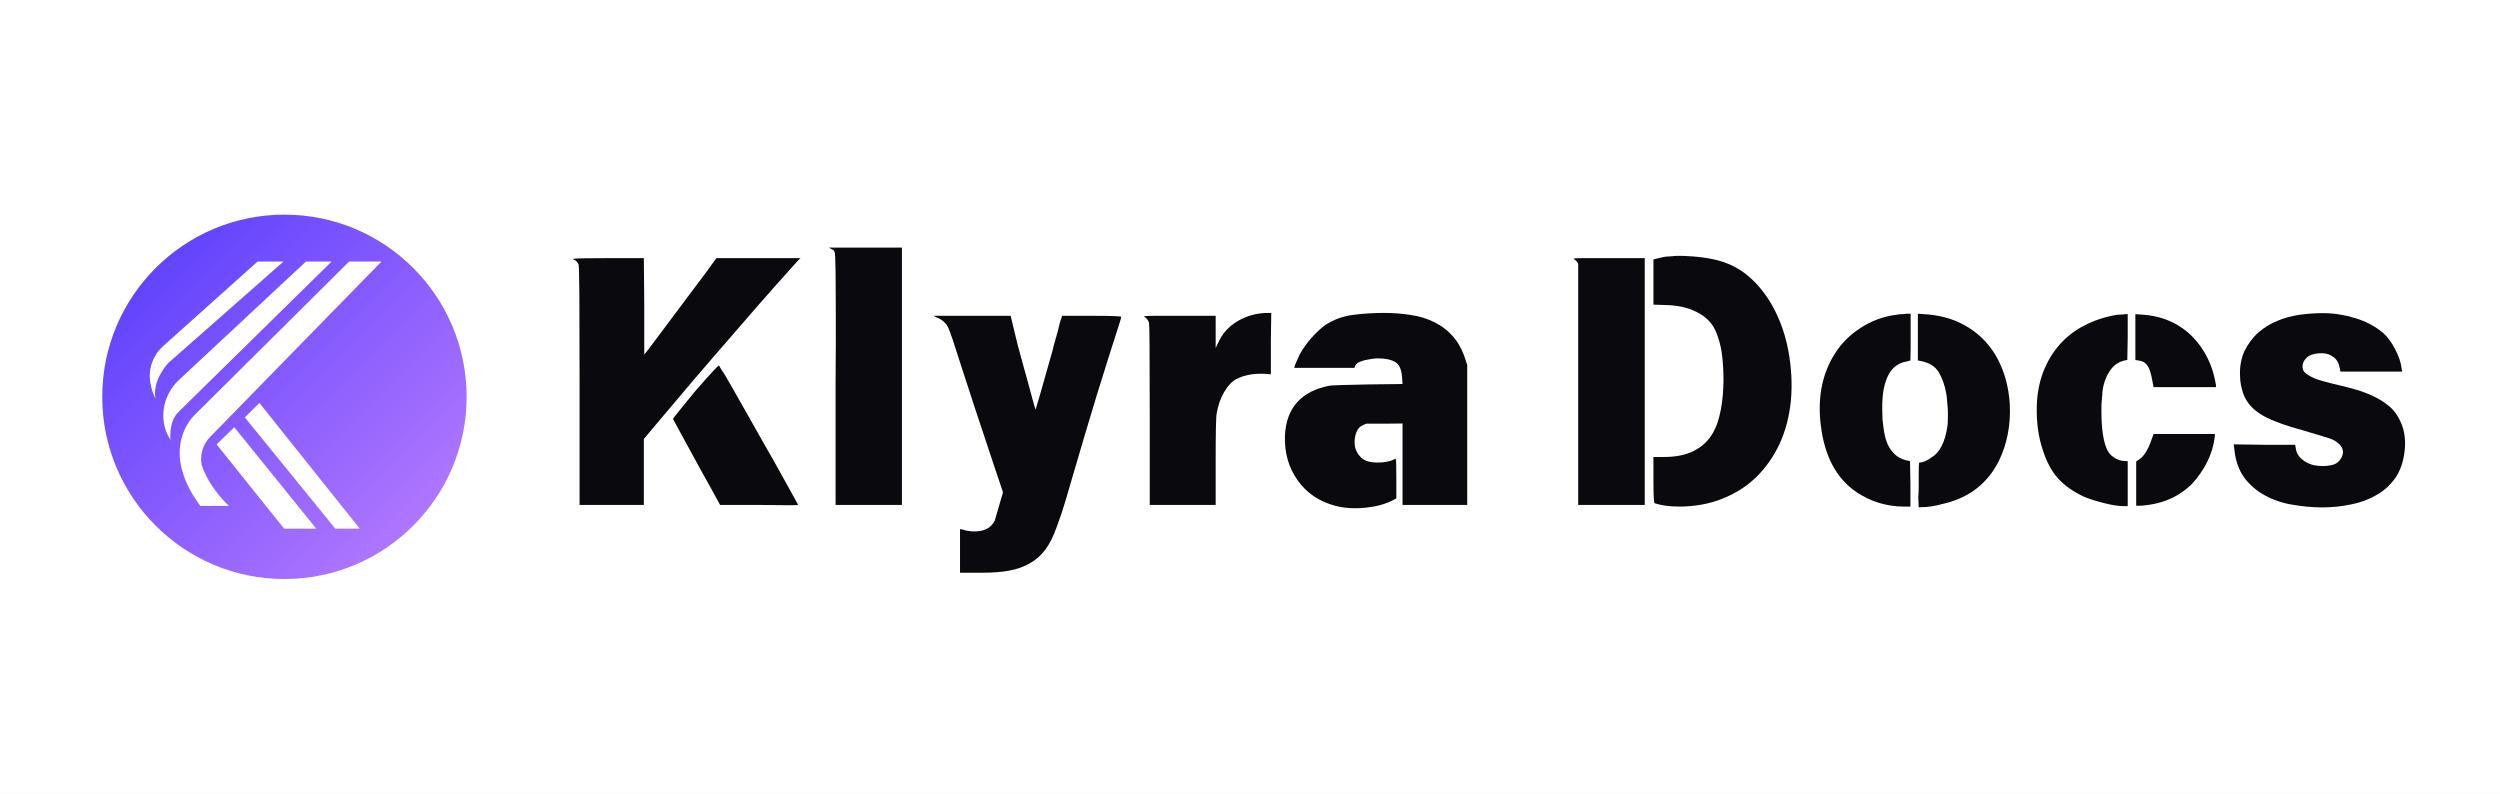
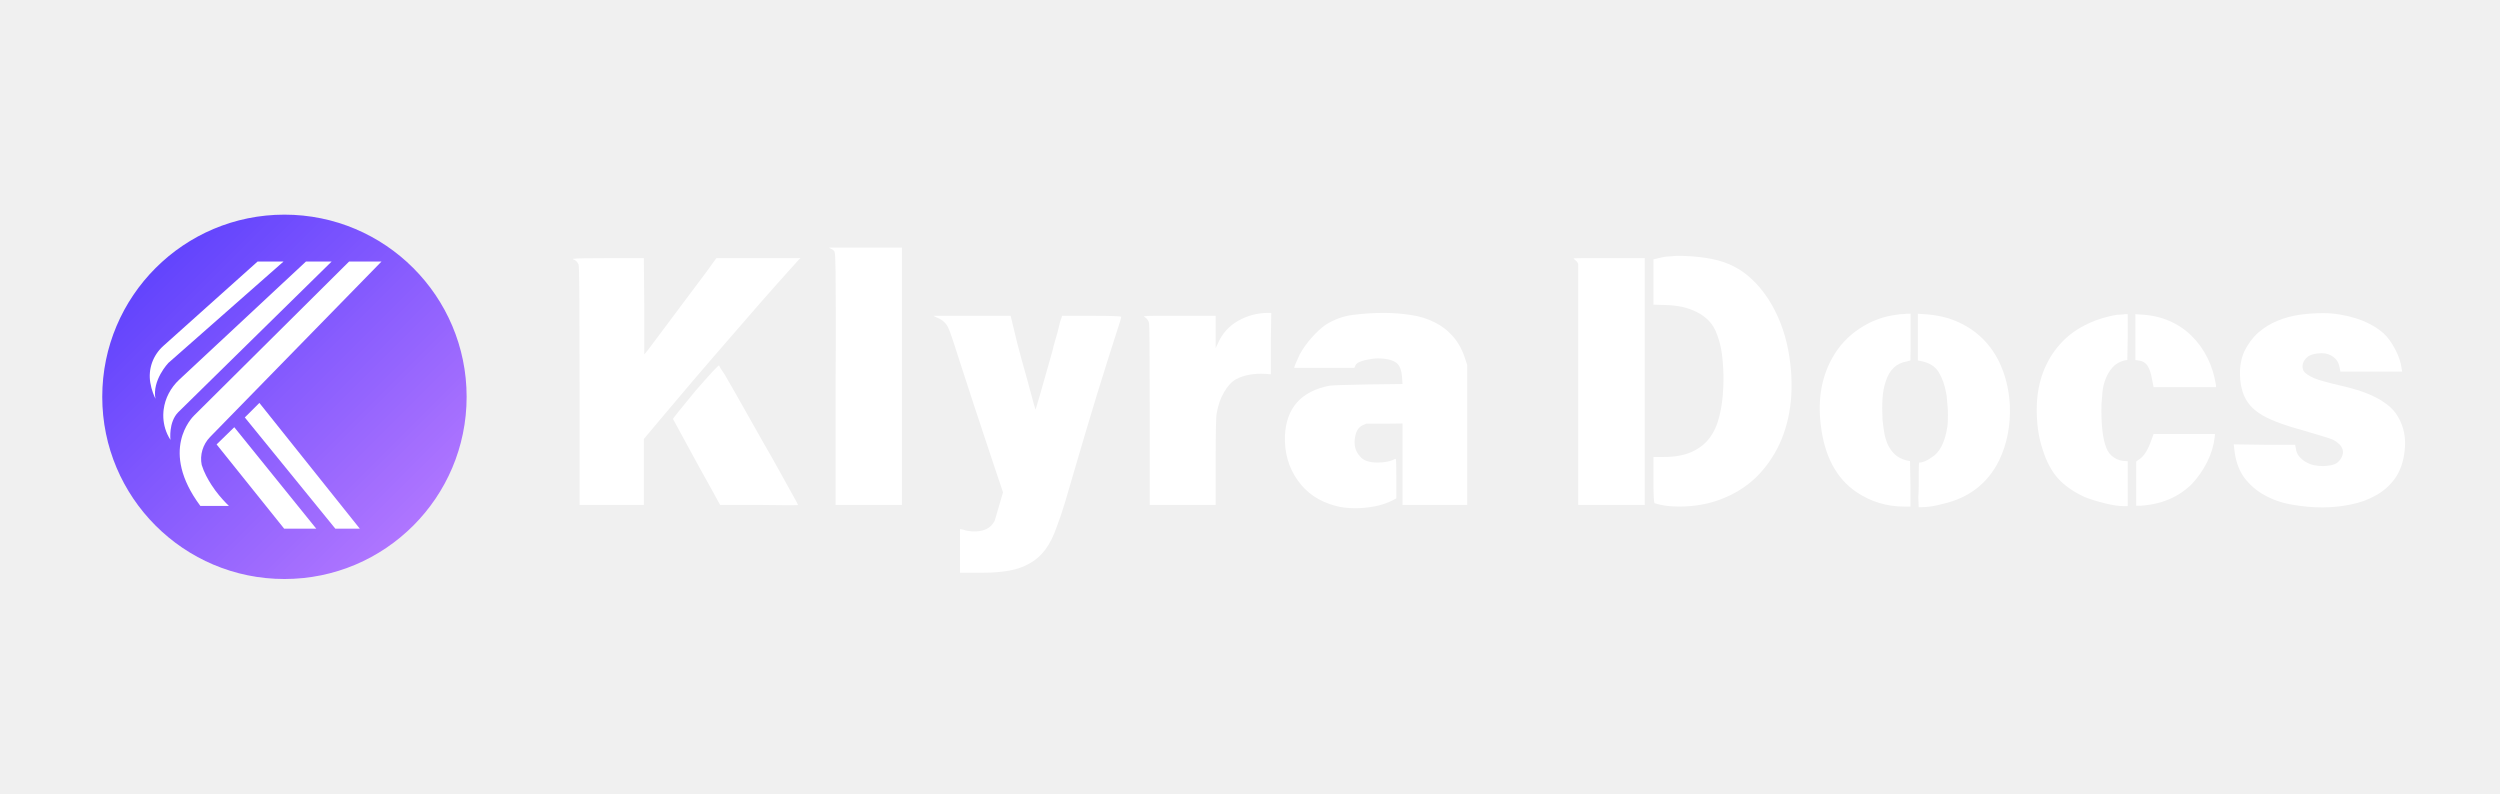
<svg xmlns="http://www.w3.org/2000/svg" width="252" zoomAndPan="magnify" viewBox="0 0 189 60" height="80" preserveAspectRatio="xMidYMid meet" version="1.2">
  <defs>
-     <clipPath id="c9168d19e0">
+     <clipPath id="d08d28e433">
      <path d="M 7.73 16.227 L 35.277 16.227 L 35.277 43.773 L 7.73 43.773 Z M 7.73 16.227 " />
    </clipPath>
-     <clipPath id="51e26dfe3d">
+     <clipPath id="ba5c6ea8df">
      <path d="M 21.504 16.227 C 13.898 16.227 7.73 22.395 7.73 30 C 7.73 37.605 13.898 43.773 21.504 43.773 C 29.109 43.773 35.277 37.605 35.277 30 C 35.277 22.395 29.109 16.227 21.504 16.227 Z M 21.504 16.227 " />
    </clipPath>
-     <linearGradient x1="-0" gradientTransform="matrix(0.1076,0,0,0.1076,7.73112,16.22719)" y1="-0" x2="256" gradientUnits="userSpaceOnUse" y2="256" id="7756cf1ab4">
+     <linearGradient x1="-0" gradientTransform="matrix(0.1076,0,0,0.1076,7.73112,16.22719)" y1="-0" x2="256" gradientUnits="userSpaceOnUse" y2="256" id="718b33be2b">
      <stop style="stop-color:#533afd;stop-opacity:1;" offset="0" />
      <stop style="stop-color:#533afd;stop-opacity:1;" offset="0.008" />
      <stop style="stop-color:#543bfd;stop-opacity:1;" offset="0.016" />
      <stop style="stop-color:#553bfd;stop-opacity:1;" offset="0.023" />
      <stop style="stop-color:#563cfd;stop-opacity:1;" offset="0.031" />
      <stop style="stop-color:#573cfd;stop-opacity:1;" offset="0.039" />
      <stop style="stop-color:#583dfd;stop-opacity:1;" offset="0.047" />
      <stop style="stop-color:#583dfd;stop-opacity:1;" offset="0.055" />
      <stop style="stop-color:#593efd;stop-opacity:1;" offset="0.062" />
      <stop style="stop-color:#5a3ffd;stop-opacity:1;" offset="0.07" />
      <stop style="stop-color:#5b3ffd;stop-opacity:1;" offset="0.078" />
      <stop style="stop-color:#5c40fd;stop-opacity:1;" offset="0.086" />
      <stop style="stop-color:#5d40fd;stop-opacity:1;" offset="0.094" />
      <stop style="stop-color:#5d41fd;stop-opacity:1;" offset="0.102" />
      <stop style="stop-color:#5e41fd;stop-opacity:1;" offset="0.109" />
      <stop style="stop-color:#5f42fd;stop-opacity:1;" offset="0.117" />
      <stop style="stop-color:#6042fd;stop-opacity:1;" offset="0.125" />
      <stop style="stop-color:#6143fd;stop-opacity:1;" offset="0.133" />
      <stop style="stop-color:#6243fd;stop-opacity:1;" offset="0.141" />
      <stop style="stop-color:#6244fd;stop-opacity:1;" offset="0.148" />
      <stop style="stop-color:#6345fd;stop-opacity:1;" offset="0.156" />
      <stop style="stop-color:#6445fd;stop-opacity:1;" offset="0.164" />
      <stop style="stop-color:#6546fd;stop-opacity:1;" offset="0.172" />
      <stop style="stop-color:#6646fd;stop-opacity:1;" offset="0.18" />
      <stop style="stop-color:#6747fd;stop-opacity:1;" offset="0.188" />
      <stop style="stop-color:#6847fd;stop-opacity:1;" offset="0.195" />
      <stop style="stop-color:#6848fd;stop-opacity:1;" offset="0.203" />
      <stop style="stop-color:#6948fd;stop-opacity:1;" offset="0.211" />
      <stop style="stop-color:#6a49fd;stop-opacity:1;" offset="0.219" />
      <stop style="stop-color:#6b49fd;stop-opacity:1;" offset="0.227" />
      <stop style="stop-color:#6c4afd;stop-opacity:1;" offset="0.234" />
      <stop style="stop-color:#6d4bfd;stop-opacity:1;" offset="0.242" />
      <stop style="stop-color:#6d4bfd;stop-opacity:1;" offset="0.25" />
      <stop style="stop-color:#6e4cfd;stop-opacity:1;" offset="0.258" />
      <stop style="stop-color:#6f4cfd;stop-opacity:1;" offset="0.266" />
      <stop style="stop-color:#704dfe;stop-opacity:1;" offset="0.273" />
      <stop style="stop-color:#714dfe;stop-opacity:1;" offset="0.281" />
      <stop style="stop-color:#724efe;stop-opacity:1;" offset="0.289" />
      <stop style="stop-color:#734efe;stop-opacity:1;" offset="0.297" />
      <stop style="stop-color:#734ffe;stop-opacity:1;" offset="0.305" />
      <stop style="stop-color:#7450fe;stop-opacity:1;" offset="0.312" />
      <stop style="stop-color:#7550fe;stop-opacity:1;" offset="0.32" />
      <stop style="stop-color:#7651fe;stop-opacity:1;" offset="0.328" />
      <stop style="stop-color:#7751fe;stop-opacity:1;" offset="0.336" />
      <stop style="stop-color:#7852fe;stop-opacity:1;" offset="0.344" />
      <stop style="stop-color:#7852fe;stop-opacity:1;" offset="0.352" />
      <stop style="stop-color:#7953fe;stop-opacity:1;" offset="0.359" />
      <stop style="stop-color:#7a53fe;stop-opacity:1;" offset="0.367" />
      <stop style="stop-color:#7b54fe;stop-opacity:1;" offset="0.375" />
      <stop style="stop-color:#7c54fe;stop-opacity:1;" offset="0.383" />
      <stop style="stop-color:#7d55fe;stop-opacity:1;" offset="0.391" />
      <stop style="stop-color:#7e56fe;stop-opacity:1;" offset="0.398" />
      <stop style="stop-color:#7e56fe;stop-opacity:1;" offset="0.406" />
      <stop style="stop-color:#7f57fe;stop-opacity:1;" offset="0.414" />
      <stop style="stop-color:#8057fe;stop-opacity:1;" offset="0.422" />
      <stop style="stop-color:#8158fe;stop-opacity:1;" offset="0.43" />
      <stop style="stop-color:#8258fe;stop-opacity:1;" offset="0.438" />
      <stop style="stop-color:#8359fe;stop-opacity:1;" offset="0.445" />
      <stop style="stop-color:#8359fe;stop-opacity:1;" offset="0.453" />
      <stop style="stop-color:#845afe;stop-opacity:1;" offset="0.461" />
      <stop style="stop-color:#855afe;stop-opacity:1;" offset="0.469" />
      <stop style="stop-color:#865bfe;stop-opacity:1;" offset="0.477" />
      <stop style="stop-color:#875cfe;stop-opacity:1;" offset="0.484" />
      <stop style="stop-color:#885cfe;stop-opacity:1;" offset="0.492" />
      <stop style="stop-color:#895dfe;stop-opacity:1;" offset="0.5" />
-       <stop style="stop-color:#895dfe;stop-opacity:1;" offset="0.508" />
+       <stop style="stop-color:#895dfe;stop-opacity:1;" offset="0.5" />
+       <stop style="stop-color:#895dfe;stop-opacity:1;" offset="0.5" />
+       <stop style="stop-color:#8a5dfe;stop-opacity:1;" offset="0.508" />
      <stop style="stop-color:#8a5efe;stop-opacity:1;" offset="0.516" />
      <stop style="stop-color:#8b5efe;stop-opacity:1;" offset="0.523" />
      <stop style="stop-color:#8c5ffe;stop-opacity:1;" offset="0.531" />
      <stop style="stop-color:#8d5ffe;stop-opacity:1;" offset="0.539" />
      <stop style="stop-color:#8e60fe;stop-opacity:1;" offset="0.547" />
      <stop style="stop-color:#8e61fe;stop-opacity:1;" offset="0.555" />
      <stop style="stop-color:#8f61fe;stop-opacity:1;" offset="0.562" />
      <stop style="stop-color:#9062fe;stop-opacity:1;" offset="0.57" />
      <stop style="stop-color:#9162fe;stop-opacity:1;" offset="0.578" />
      <stop style="stop-color:#9263fe;stop-opacity:1;" offset="0.586" />
      <stop style="stop-color:#9363fe;stop-opacity:1;" offset="0.594" />
      <stop style="stop-color:#9364fe;stop-opacity:1;" offset="0.602" />
      <stop style="stop-color:#9464fe;stop-opacity:1;" offset="0.609" />
      <stop style="stop-color:#9565fe;stop-opacity:1;" offset="0.617" />
      <stop style="stop-color:#9665fe;stop-opacity:1;" offset="0.625" />
      <stop style="stop-color:#9766fe;stop-opacity:1;" offset="0.633" />
      <stop style="stop-color:#9867fe;stop-opacity:1;" offset="0.641" />
      <stop style="stop-color:#9967fe;stop-opacity:1;" offset="0.648" />
      <stop style="stop-color:#9968fe;stop-opacity:1;" offset="0.656" />
      <stop style="stop-color:#9a68fe;stop-opacity:1;" offset="0.664" />
      <stop style="stop-color:#9b69fe;stop-opacity:1;" offset="0.672" />
      <stop style="stop-color:#9c69fe;stop-opacity:1;" offset="0.68" />
      <stop style="stop-color:#9d6afe;stop-opacity:1;" offset="0.688" />
      <stop style="stop-color:#9e6afe;stop-opacity:1;" offset="0.695" />
      <stop style="stop-color:#9e6bfe;stop-opacity:1;" offset="0.703" />
      <stop style="stop-color:#9f6bfe;stop-opacity:1;" offset="0.711" />
      <stop style="stop-color:#a06cfe;stop-opacity:1;" offset="0.719" />
      <stop style="stop-color:#a16dfe;stop-opacity:1;" offset="0.727" />
      <stop style="stop-color:#a26dfe;stop-opacity:1;" offset="0.734" />
      <stop style="stop-color:#a36efe;stop-opacity:1;" offset="0.742" />
      <stop style="stop-color:#a46efe;stop-opacity:1;" offset="0.75" />
      <stop style="stop-color:#a46ffe;stop-opacity:1;" offset="0.758" />
      <stop style="stop-color:#a56fff;stop-opacity:1;" offset="0.766" />
      <stop style="stop-color:#a670ff;stop-opacity:1;" offset="0.773" />
      <stop style="stop-color:#a770ff;stop-opacity:1;" offset="0.781" />
      <stop style="stop-color:#a871ff;stop-opacity:1;" offset="0.789" />
      <stop style="stop-color:#a971ff;stop-opacity:1;" offset="0.797" />
      <stop style="stop-color:#a972ff;stop-opacity:1;" offset="0.805" />
      <stop style="stop-color:#aa73ff;stop-opacity:1;" offset="0.812" />
      <stop style="stop-color:#ab73ff;stop-opacity:1;" offset="0.82" />
      <stop style="stop-color:#ac74ff;stop-opacity:1;" offset="0.828" />
      <stop style="stop-color:#ad74ff;stop-opacity:1;" offset="0.836" />
      <stop style="stop-color:#ae75ff;stop-opacity:1;" offset="0.844" />
      <stop style="stop-color:#af75ff;stop-opacity:1;" offset="0.852" />
      <stop style="stop-color:#af76ff;stop-opacity:1;" offset="0.859" />
      <stop style="stop-color:#b076ff;stop-opacity:1;" offset="0.867" />
      <stop style="stop-color:#b177ff;stop-opacity:1;" offset="0.875" />
      <stop style="stop-color:#b278ff;stop-opacity:1;" offset="0.883" />
      <stop style="stop-color:#b378ff;stop-opacity:1;" offset="0.891" />
      <stop style="stop-color:#b479ff;stop-opacity:1;" offset="0.898" />
      <stop style="stop-color:#b479ff;stop-opacity:1;" offset="0.906" />
      <stop style="stop-color:#b57aff;stop-opacity:1;" offset="0.914" />
      <stop style="stop-color:#b67aff;stop-opacity:1;" offset="0.922" />
      <stop style="stop-color:#b77bff;stop-opacity:1;" offset="0.93" />
      <stop style="stop-color:#b87bff;stop-opacity:1;" offset="0.938" />
      <stop style="stop-color:#b97cff;stop-opacity:1;" offset="0.945" />
      <stop style="stop-color:#b97cff;stop-opacity:1;" offset="0.953" />
      <stop style="stop-color:#ba7dff;stop-opacity:1;" offset="0.961" />
      <stop style="stop-color:#bb7eff;stop-opacity:1;" offset="0.969" />
      <stop style="stop-color:#bc7eff;stop-opacity:1;" offset="0.977" />
      <stop style="stop-color:#bd7fff;stop-opacity:1;" offset="0.984" />
      <stop style="stop-color:#be7fff;stop-opacity:1;" offset="0.992" />
      <stop style="stop-color:#bf80ff;stop-opacity:1;" offset="1" />
    </linearGradient>
-     <clipPath id="a7e234a386">
+     <clipPath id="aa154eda2b">
      <path d="M 11.188 19.773 L 22 19.773 L 22 31 L 11.188 31 Z M 11.188 19.773 " />
    </clipPath>
-     <clipPath id="ab7d629cbc">
+     <clipPath id="575ada852e">
      <path d="M 13 19.773 L 28.844 19.773 L 28.844 39 L 13 39 Z M 13 19.773 " />
    </clipPath>
-     <clipPath id="1e7f992979">
+     <clipPath id="55e1193ba6">
      <path d="M 12 19.773 L 26 19.773 L 26 34 L 12 34 Z M 12 19.773 " />
    </clipPath>
  </defs>
-   <g id="6bc29aae44">
-     <rect x="0" width="189" y="0" height="60" style="fill:#ffffff;fill-opacity:1;stroke:none;" />
-     <rect x="0" width="189" y="0" height="60" style="fill:#ffffff;fill-opacity:1;stroke:none;" />
-     <g clip-rule="nonzero" clip-path="url(#c9168d19e0)">
-       <g clip-rule="nonzero" clip-path="url(#51e26dfe3d)">
-         <path style=" stroke:none;fill-rule:nonzero;fill:url(#7756cf1ab4);" d="M 7.73 16.227 L 7.73 43.773 L 35.277 43.773 L 35.277 16.227 Z M 7.73 16.227 " />
-       </g>
-     </g>
-     <g clip-rule="nonzero" clip-path="url(#a7e234a386)">
+   <g id="97b7d98456">
+     <g clip-rule="nonzero" clip-path="url(#d08d28e433)">
+       <g clip-rule="nonzero" clip-path="url(#ba5c6ea8df)">
+         <path style=" stroke:none;fill-rule:nonzero;fill:url(#718b33be2b);" d="M 7.73 16.227 L 7.73 43.773 L 35.277 43.773 L 35.277 16.227 Z M 7.73 16.227 " />
+       </g>
+     </g>
+     <g clip-rule="nonzero" clip-path="url(#aa154eda2b)">
      <path style=" stroke:none;fill-rule:nonzero;fill:#ffffff;fill-opacity:1;" d="M 11.754 30.145 C 11.484 28.746 12.727 27.438 12.738 27.426 L 12.742 27.426 L 21.434 19.773 L 19.473 19.773 L 12.348 26.152 C 11.559 26.859 11.191 27.898 11.363 28.93 C 11.457 29.508 11.664 29.965 11.754 30.145 " />
    </g>
    <path style=" stroke:none;fill-rule:nonzero;fill:#ffffff;fill-opacity:1;" d="M 18.508 31.559 L 25.352 39.969 L 27.203 39.969 L 19.609 30.461 L 18.508 31.559 " />
    <path style=" stroke:none;fill-rule:nonzero;fill:#ffffff;fill-opacity:1;" d="M 16.375 33.598 L 21.484 39.969 L 23.91 39.969 L 17.711 32.297 L 16.375 33.598 " />
-     <g clip-rule="nonzero" clip-path="url(#ab7d629cbc)">
+     <g clip-rule="nonzero" clip-path="url(#575ada852e)">
      <path style=" stroke:none;fill-rule:nonzero;fill:#ffffff;fill-opacity:1;" d="M 17.184 38.125 C 17.168 38.109 17.152 38.094 17.137 38.078 C 17.125 38.066 17.117 38.059 17.105 38.051 C 17.098 38.039 17.086 38.027 17.074 38.016 C 17.066 38.004 17.055 37.996 17.047 37.988 C 16.777 37.707 16.359 37.238 15.988 36.66 C 15.719 36.242 15.426 35.719 15.25 35.152 C 15.094 34.398 15.332 33.602 15.883 33.035 L 28.84 19.773 L 26.391 19.773 L 14.695 31.391 C 14.52 31.562 12.02 34.051 15.148 38.25 L 17.309 38.25 C 17.285 38.227 17.246 38.188 17.191 38.133 L 17.184 38.125 " />
    </g>
-     <g clip-rule="nonzero" clip-path="url(#1e7f992979)">
+     <g clip-rule="nonzero" clip-path="url(#55e1193ba6)">
      <path style=" stroke:none;fill-rule:nonzero;fill:#ffffff;fill-opacity:1;" d="M 23.133 19.773 L 23.129 19.773 L 13.793 28.477 L 13.547 28.707 C 12.902 29.309 12.48 30.109 12.371 30.969 L 12.371 30.973 C 12.363 31.023 12.359 31.074 12.355 31.125 L 12.355 31.129 C 12.344 31.281 12.34 31.434 12.348 31.586 C 12.379 32.117 12.523 32.695 12.887 33.254 C 12.887 33.254 12.727 31.922 13.473 31.164 L 25.066 19.777 L 25.074 19.773 L 23.133 19.773 " />
    </g>
-     <g style="fill:#0a0a0e;fill-opacity:1;">
+     <g style="fill:#ffffff;fill-opacity:1;">
      <g transform="translate(41.8775, 36.28132)">
        <path style="stroke:none" d="M 1.469 -16.672 C 1.395 -16.703 1.41 -16.719 1.516 -16.719 C 1.68 -16.75 2.531 -16.766 4.062 -16.766 L 6.797 -16.766 L 6.828 -13.203 L 6.828 -9.484 L 7.125 -9.844 C 8.457 -11.633 9.539 -13.082 10.375 -14.188 C 11.219 -15.301 11.812 -16.102 12.156 -16.594 L 12.281 -16.766 L 18.641 -16.766 L 18.516 -16.656 C 18.211 -16.32 17.672 -15.719 16.891 -14.844 C 16.117 -13.977 15.102 -12.816 13.844 -11.359 C 12.582 -9.91 11.469 -8.617 10.5 -7.484 C 9.539 -6.348 8.711 -5.367 8.016 -4.547 L 6.797 -3.094 L 6.797 1.891 L 1.938 1.891 L 1.938 -7.344 C 1.938 -10.352 1.93 -12.586 1.922 -14.047 C 1.91 -15.504 1.891 -16.254 1.859 -16.297 C 1.773 -16.484 1.645 -16.609 1.469 -16.672 Z M 10.688 -6.719 C 11.812 -8.008 12.41 -8.656 12.484 -8.656 C 12.492 -8.625 12.531 -8.551 12.594 -8.438 C 12.664 -8.332 12.77 -8.176 12.906 -7.969 C 12.988 -7.832 13.18 -7.5 13.484 -6.969 C 13.785 -6.438 14.141 -5.812 14.547 -5.094 C 14.953 -4.375 15.383 -3.609 15.844 -2.797 C 16.312 -1.992 16.734 -1.25 17.109 -0.562 C 17.492 0.125 17.812 0.695 18.062 1.156 C 18.32 1.613 18.453 1.859 18.453 1.891 C 18.453 1.922 17.469 1.922 15.5 1.891 L 12.562 1.891 L 11.938 0.75 C 11.664 0.27 11.359 -0.281 11.016 -0.906 C 10.68 -1.531 10.301 -2.227 9.875 -3 C 9.289 -4.062 9 -4.598 9 -4.609 C 9 -4.648 9.562 -5.352 10.688 -6.719 Z M 10.688 -6.719 " />
      </g>
    </g>
-     <g style="fill:#0a0a0e;fill-opacity:1;">
+     <g style="fill:#ffffff;fill-opacity:1;">
      <g transform="translate(61.31038, 36.28132)">
        <path style="stroke:none" d="M 1.516 -17.469 L 1.359 -17.562 L 6.875 -17.562 L 6.875 1.891 L 1.859 1.891 L 1.859 -7.219 C 1.879 -9.531 1.883 -11.414 1.875 -12.875 C 1.863 -14.332 1.859 -15.289 1.859 -15.75 C 1.848 -16.676 1.82 -17.176 1.781 -17.25 C 1.738 -17.344 1.648 -17.414 1.516 -17.469 Z M 1.516 -17.469 " />
      </g>
    </g>
-     <g style="fill:#0a0a0e;fill-opacity:1;">
+     <g style="fill:#ffffff;fill-opacity:1;">
      <g transform="translate(70.0465, 36.28132)">
        <path style="stroke:none" d="M 0.766 -12.281 L 0.516 -12.406 L 6.359 -12.406 L 6.531 -11.688 C 6.758 -10.695 7 -9.758 7.25 -8.875 C 7.5 -8 7.727 -7.164 7.938 -6.375 C 8.07 -5.863 8.16 -5.551 8.203 -5.438 C 8.242 -5.332 8.254 -5.281 8.234 -5.281 C 8.254 -5.301 8.688 -6.805 9.531 -9.797 C 9.562 -9.953 9.609 -10.141 9.672 -10.359 C 9.742 -10.578 9.82 -10.848 9.906 -11.172 C 9.988 -11.484 10.047 -11.719 10.078 -11.875 C 10.117 -12.031 10.148 -12.125 10.172 -12.156 L 10.25 -12.406 L 12.484 -12.406 C 13.973 -12.406 14.719 -12.379 14.719 -12.328 C 14.719 -12.273 14.66 -12.07 14.547 -11.719 C 14.016 -10.07 13.457 -8.305 12.875 -6.422 C 12.301 -4.535 11.695 -2.504 11.062 -0.328 C 10.883 0.285 10.695 0.926 10.5 1.594 C 10.301 2.27 10.082 2.922 9.844 3.547 C 9.602 4.242 9.316 4.816 8.984 5.266 C 8.648 5.711 8.254 6.062 7.797 6.312 C 7.348 6.57 6.832 6.754 6.25 6.859 C 5.676 6.961 5.023 7.016 4.297 7.016 L 2.531 7.016 L 2.531 3.719 L 2.797 3.766 C 2.879 3.805 2.973 3.832 3.078 3.844 C 3.191 3.863 3.305 3.879 3.422 3.891 C 4.285 3.941 4.863 3.672 5.156 3.078 L 5.781 0.938 L 5.156 -0.922 C 4.062 -4.191 3.234 -6.703 2.672 -8.453 C 2.117 -10.211 1.781 -11.219 1.656 -11.469 C 1.5 -11.844 1.203 -12.113 0.766 -12.281 Z M 0.766 -12.281 " />
      </g>
    </g>
-     <g style="fill:#0a0a0e;fill-opacity:1;">
+     <g style="fill:#ffffff;fill-opacity:1;">
      <g transform="translate(85.18578, 36.28132)">
        <path style="stroke:none" d="M 10.672 -12.625 L 10.922 -12.625 L 10.891 -10.547 L 10.891 -7.984 L 10.5 -8.016 C 9.633 -8.066 8.895 -7.938 8.281 -7.625 C 7.938 -7.438 7.629 -7.109 7.359 -6.641 C 7.086 -6.18 6.898 -5.645 6.797 -5.031 C 6.742 -4.789 6.719 -3.578 6.719 -1.391 L 6.719 1.891 L 1.734 1.891 L 1.734 -5.031 C 1.734 -7.363 1.727 -9.094 1.719 -10.219 C 1.719 -11.344 1.695 -11.922 1.656 -11.953 C 1.57 -12.141 1.457 -12.266 1.312 -12.328 C 1.301 -12.348 1.312 -12.363 1.344 -12.375 C 1.426 -12.395 1.688 -12.406 2.125 -12.406 C 2.562 -12.406 3.176 -12.406 3.969 -12.406 L 6.719 -12.406 L 6.719 -9.969 L 6.891 -10.328 C 7.211 -11.066 7.723 -11.633 8.422 -12.031 C 9.129 -12.426 9.879 -12.625 10.672 -12.625 Z M 10.672 -12.625 " />
      </g>
    </g>
-     <g style="fill:#0a0a0e;fill-opacity:1;">
+     <g style="fill:#ffffff;fill-opacity:1;">
      <g transform="translate(96.45338, 36.28132)">
        <path style="stroke:none" d="M 8.188 -12.625 C 8.883 -12.625 9.555 -12.57 10.203 -12.469 C 10.859 -12.375 11.453 -12.191 11.984 -11.922 C 12.523 -11.66 13 -11.297 13.406 -10.828 C 13.812 -10.367 14.125 -9.781 14.344 -9.062 L 14.469 -8.688 L 14.469 1.891 L 9.578 1.891 L 9.578 -4.266 L 8.219 -4.25 L 6.828 -4.25 L 6.547 -4.125 C 6.266 -3.988 6.082 -3.711 6 -3.297 C 5.875 -2.672 6 -2.16 6.375 -1.766 C 6.625 -1.461 7.062 -1.312 7.688 -1.312 C 7.926 -1.312 8.16 -1.332 8.391 -1.375 C 8.617 -1.414 8.832 -1.488 9.031 -1.594 C 9.062 -1.594 9.078 -1.57 9.078 -1.531 C 9.098 -1.469 9.109 -0.988 9.109 -0.094 L 9.109 1.391 L 8.859 1.531 C 8.43 1.75 7.969 1.906 7.469 2 C 6.969 2.094 6.477 2.141 6 2.141 C 5.719 2.141 5.453 2.125 5.203 2.094 C 4.961 2.07 4.723 2.023 4.484 1.953 C 3.266 1.629 2.316 0.984 1.641 0.016 C 0.961 -0.941 0.645 -2.062 0.688 -3.344 C 0.789 -5.445 1.914 -6.707 4.062 -7.125 C 4.301 -7.156 5.285 -7.188 7.016 -7.219 L 9.578 -7.25 L 9.547 -7.688 C 9.516 -8.32 9.344 -8.727 9.031 -8.906 C 8.719 -9.094 8.281 -9.188 7.719 -9.188 C 7.613 -9.188 7.473 -9.176 7.297 -9.156 C 7.129 -9.133 6.953 -9.102 6.766 -9.062 C 6.586 -9.02 6.422 -8.961 6.266 -8.891 C 6.117 -8.816 6.023 -8.711 5.984 -8.578 L 5.938 -8.469 L 1.391 -8.469 C 1.391 -8.562 1.531 -8.906 1.812 -9.5 C 2.062 -9.945 2.363 -10.367 2.719 -10.766 C 3.07 -11.16 3.414 -11.477 3.75 -11.719 C 4.426 -12.145 5.141 -12.398 5.891 -12.484 C 6.641 -12.578 7.406 -12.625 8.188 -12.625 Z M 8.188 -12.625 " />
      </g>
    </g>
-     <g style="fill:#0a0a0e;fill-opacity:1;">
+     <g style="fill:#ffffff;fill-opacity:1;">
      <g transform="translate(112.5358, 36.28132)">
        <path style="stroke:none" d="" />
      </g>
    </g>
-     <g style="fill:#0a0a0e;fill-opacity:1;">
+     <g style="fill:#ffffff;fill-opacity:1;">
      <g transform="translate(117.4995, 36.28132)">
        <path style="stroke:none" d="M 1.469 -16.719 C 1.445 -16.719 1.461 -16.727 1.516 -16.75 C 1.598 -16.758 1.848 -16.766 2.266 -16.766 C 2.691 -16.766 3.289 -16.766 4.062 -16.766 L 6.844 -16.766 L 6.844 1.891 L 1.812 1.891 L 1.812 -16.344 L 1.719 -16.5 C 1.613 -16.602 1.531 -16.676 1.469 -16.719 Z M 8.656 -16.891 C 8.82 -16.91 9.016 -16.926 9.234 -16.938 C 9.461 -16.945 9.727 -16.941 10.031 -16.922 C 10.719 -16.891 11.348 -16.816 11.922 -16.703 C 12.504 -16.586 13.047 -16.406 13.547 -16.156 C 14.047 -15.906 14.504 -15.582 14.922 -15.188 C 15.348 -14.801 15.758 -14.312 16.156 -13.719 C 16.895 -12.582 17.406 -11.285 17.688 -9.828 C 17.938 -8.504 18.004 -7.223 17.891 -5.984 C 17.773 -4.805 17.492 -3.727 17.047 -2.75 C 16.598 -1.781 16.008 -0.938 15.281 -0.219 C 14.551 0.488 13.691 1.035 12.703 1.422 C 11.723 1.816 10.629 2.016 9.422 2.016 C 9.066 2.016 8.738 1.992 8.438 1.953 C 8.133 1.91 7.852 1.848 7.594 1.766 C 7.531 1.742 7.5 1.156 7.5 0 L 7.5 -1.734 L 8.281 -1.734 C 9.113 -1.734 9.812 -1.859 10.375 -2.109 C 10.938 -2.359 11.391 -2.707 11.734 -3.156 C 12.078 -3.613 12.328 -4.164 12.484 -4.812 C 12.648 -5.457 12.75 -6.188 12.781 -7 C 12.812 -7.613 12.797 -8.281 12.734 -9 C 12.68 -9.719 12.547 -10.363 12.328 -10.938 C 12.18 -11.375 11.973 -11.734 11.703 -12.016 C 11.43 -12.297 11.125 -12.52 10.781 -12.688 C 10.438 -12.863 10.07 -12.992 9.688 -13.078 C 9.301 -13.16 8.898 -13.207 8.484 -13.219 L 7.5 -13.25 L 7.5 -16.672 L 7.891 -16.766 C 8.191 -16.848 8.445 -16.891 8.656 -16.891 Z M 8.656 -16.891 " />
      </g>
    </g>
-     <g style="fill:#0a0a0e;fill-opacity:1;">
+     <g style="fill:#ffffff;fill-opacity:1;">
      <g transform="translate(136.5849, 36.28132)">
        <path style="stroke:none" d="M 8.406 -12.562 L 8.859 -12.531 C 9.848 -12.477 10.734 -12.27 11.516 -11.906 C 12.305 -11.539 12.977 -11.051 13.531 -10.438 C 14.082 -9.832 14.508 -9.125 14.812 -8.312 C 15.125 -7.5 15.305 -6.613 15.359 -5.656 C 15.422 -4.113 15.148 -2.719 14.547 -1.469 C 13.68 0.27 12.266 1.363 10.297 1.812 C 9.703 1.977 9.156 2.062 8.656 2.062 L 8.469 2.062 L 8.438 1.312 C 8.457 1.051 8.469 0.781 8.469 0.5 C 8.469 0.227 8.469 -0.062 8.469 -0.375 C 8.469 -1 8.484 -1.312 8.516 -1.312 C 8.773 -1.312 9.078 -1.438 9.422 -1.688 C 10.055 -2.051 10.461 -2.844 10.641 -4.062 C 10.66 -4.195 10.672 -4.367 10.672 -4.578 C 10.68 -4.785 10.68 -5.031 10.672 -5.312 C 10.648 -5.602 10.629 -5.848 10.609 -6.047 C 10.598 -6.254 10.578 -6.422 10.547 -6.547 C 10.441 -7.16 10.254 -7.691 9.984 -8.141 C 9.711 -8.598 9.238 -8.883 8.562 -9 L 8.406 -9.031 Z M 6.891 -12.5 C 6.973 -12.52 7.066 -12.531 7.172 -12.531 C 7.285 -12.531 7.41 -12.539 7.547 -12.562 L 7.859 -12.562 L 7.859 -11.047 C 7.859 -10.566 7.859 -10.176 7.859 -9.875 C 7.859 -9.57 7.852 -9.363 7.844 -9.25 L 7.844 -9.031 L 7.562 -8.953 C 6.789 -8.828 6.266 -8.332 5.984 -7.469 C 5.848 -7.082 5.766 -6.645 5.734 -6.156 C 5.703 -5.676 5.703 -5.145 5.734 -4.562 C 5.766 -4.25 5.805 -3.93 5.859 -3.609 C 5.91 -3.285 6 -2.977 6.125 -2.688 C 6.258 -2.406 6.43 -2.16 6.641 -1.953 C 6.859 -1.742 7.145 -1.586 7.5 -1.484 L 7.812 -1.422 L 7.844 0.297 L 7.844 2.016 L 7.375 2.016 C 6.051 2.016 4.848 1.648 3.766 0.922 C 2.234 -0.117 1.332 -1.82 1.062 -4.188 C 0.832 -6.113 1.129 -7.801 1.953 -9.25 C 2.453 -10.145 3.141 -10.879 4.016 -11.453 C 4.891 -12.035 5.848 -12.383 6.891 -12.5 Z M 6.891 -12.5 " />
      </g>
    </g>
-     <g style="fill:#0a0a0e;fill-opacity:1;">
+     <g style="fill:#ffffff;fill-opacity:1;">
      <g transform="translate(152.9651, 36.28132)">
        <path style="stroke:none" d="M 7.078 -12.484 C 7.191 -12.492 7.297 -12.5 7.391 -12.5 C 7.492 -12.5 7.586 -12.508 7.672 -12.531 L 7.891 -12.531 L 7.891 -10.766 L 7.859 -9.062 L 7.641 -9.031 C 7.273 -8.938 6.977 -8.766 6.75 -8.516 C 6.531 -8.266 6.359 -7.984 6.234 -7.672 C 6.109 -7.367 6.023 -7.039 5.984 -6.688 C 5.953 -6.344 5.926 -6.008 5.906 -5.688 C 5.875 -4.176 6 -3.082 6.281 -2.406 C 6.395 -2.102 6.586 -1.863 6.859 -1.688 C 7.129 -1.508 7.43 -1.422 7.766 -1.422 L 7.891 -1.422 L 7.891 1.984 L 7.641 1.984 C 7.211 1.984 6.719 1.91 6.156 1.766 C 5.594 1.629 5.086 1.473 4.641 1.297 C 3.797 0.91 3.125 0.441 2.625 -0.109 C 2.133 -0.66 1.75 -1.379 1.469 -2.266 C 1.133 -3.254 0.984 -4.367 1.016 -5.609 C 1.047 -6.535 1.207 -7.383 1.5 -8.156 C 1.801 -8.938 2.211 -9.625 2.734 -10.219 C 3.254 -10.812 3.879 -11.297 4.609 -11.672 C 5.336 -12.055 6.16 -12.328 7.078 -12.484 Z M 8.469 -12.531 L 8.906 -12.5 C 9.688 -12.457 10.398 -12.297 11.047 -12.016 C 11.691 -11.734 12.254 -11.352 12.734 -10.875 C 13.211 -10.406 13.609 -9.852 13.922 -9.219 C 14.234 -8.594 14.445 -7.91 14.562 -7.172 L 14.562 -7.016 L 9.844 -7.016 L 9.75 -7.5 C 9.664 -8.02 9.547 -8.395 9.391 -8.625 C 9.234 -8.863 9 -9 8.688 -9.031 L 8.469 -9.062 Z M 9.703 -3.078 L 9.844 -3.469 L 14.484 -3.469 L 14.469 -3.25 C 14.395 -2.602 14.203 -1.969 13.891 -1.344 C 13.578 -0.727 13.195 -0.18 12.75 0.297 C 11.738 1.305 10.43 1.859 8.828 1.953 L 8.531 1.953 L 8.531 -1.391 L 8.703 -1.516 C 9.098 -1.742 9.43 -2.266 9.703 -3.078 Z M 9.703 -3.078 " />
      </g>
    </g>
-     <g style="fill:#0a0a0e;fill-opacity:1;">
+     <g style="fill:#ffffff;fill-opacity:1;">
      <g transform="translate(168.154, 36.28132)">
        <path style="stroke:none" d="M 7.469 -12.609 C 8.258 -12.609 9.066 -12.484 9.891 -12.234 C 10.723 -11.984 11.438 -11.602 12.031 -11.094 C 12.363 -10.789 12.66 -10.383 12.922 -9.875 C 13.191 -9.363 13.352 -8.883 13.406 -8.438 L 13.453 -8.188 L 8.781 -8.188 L 8.734 -8.438 C 8.672 -8.812 8.516 -9.094 8.266 -9.281 C 8.016 -9.477 7.719 -9.578 7.375 -9.578 C 6.957 -9.578 6.625 -9.504 6.375 -9.359 C 6.156 -9.203 6.016 -9.02 5.953 -8.812 C 5.891 -8.613 5.906 -8.422 6 -8.234 C 6.082 -8.117 6.191 -8.02 6.328 -7.938 C 6.461 -7.852 6.617 -7.77 6.797 -7.688 C 7.16 -7.539 7.832 -7.352 8.812 -7.125 C 9.188 -7.039 9.582 -6.938 10 -6.812 C 10.426 -6.688 10.836 -6.531 11.234 -6.344 C 11.629 -6.164 12 -5.941 12.344 -5.672 C 12.688 -5.41 12.957 -5.098 13.156 -4.734 C 13.582 -4.004 13.742 -3.172 13.641 -2.234 C 13.555 -1.41 13.32 -0.719 12.938 -0.156 C 12.551 0.395 12.066 0.832 11.484 1.156 C 10.91 1.488 10.27 1.723 9.562 1.859 C 8.863 2.004 8.148 2.078 7.422 2.078 C 6.672 2.078 5.914 2.008 5.156 1.875 C 4.395 1.75 3.703 1.516 3.078 1.172 C 2.453 0.836 1.926 0.383 1.5 -0.188 C 1.082 -0.77 0.832 -1.508 0.75 -2.406 L 0.719 -2.688 L 3.047 -2.656 L 5.359 -2.656 L 5.406 -2.406 C 5.438 -2.156 5.52 -1.945 5.656 -1.781 C 5.801 -1.613 5.969 -1.473 6.156 -1.359 C 6.352 -1.242 6.566 -1.16 6.797 -1.109 C 7.023 -1.066 7.25 -1.047 7.469 -1.047 C 7.645 -1.047 7.844 -1.066 8.062 -1.109 C 8.289 -1.148 8.473 -1.234 8.609 -1.359 C 8.773 -1.516 8.883 -1.688 8.938 -1.875 C 9 -2.062 8.988 -2.238 8.906 -2.406 C 8.844 -2.539 8.754 -2.656 8.641 -2.75 C 8.535 -2.852 8.398 -2.945 8.234 -3.031 C 8.109 -3.094 7.848 -3.18 7.453 -3.297 C 7.066 -3.41 6.562 -3.562 5.938 -3.75 C 4.375 -4.176 3.281 -4.602 2.656 -5.031 C 2.125 -5.383 1.742 -5.816 1.516 -6.328 C 1.297 -6.836 1.188 -7.391 1.188 -7.984 C 1.176 -8.617 1.285 -9.195 1.516 -9.719 C 1.805 -10.301 2.164 -10.781 2.594 -11.156 C 3.031 -11.531 3.508 -11.82 4.031 -12.031 C 4.551 -12.25 5.102 -12.398 5.688 -12.484 C 6.281 -12.566 6.875 -12.609 7.469 -12.609 Z M 7.469 -12.609 " />
      </g>
    </g>
  </g>
</svg>
